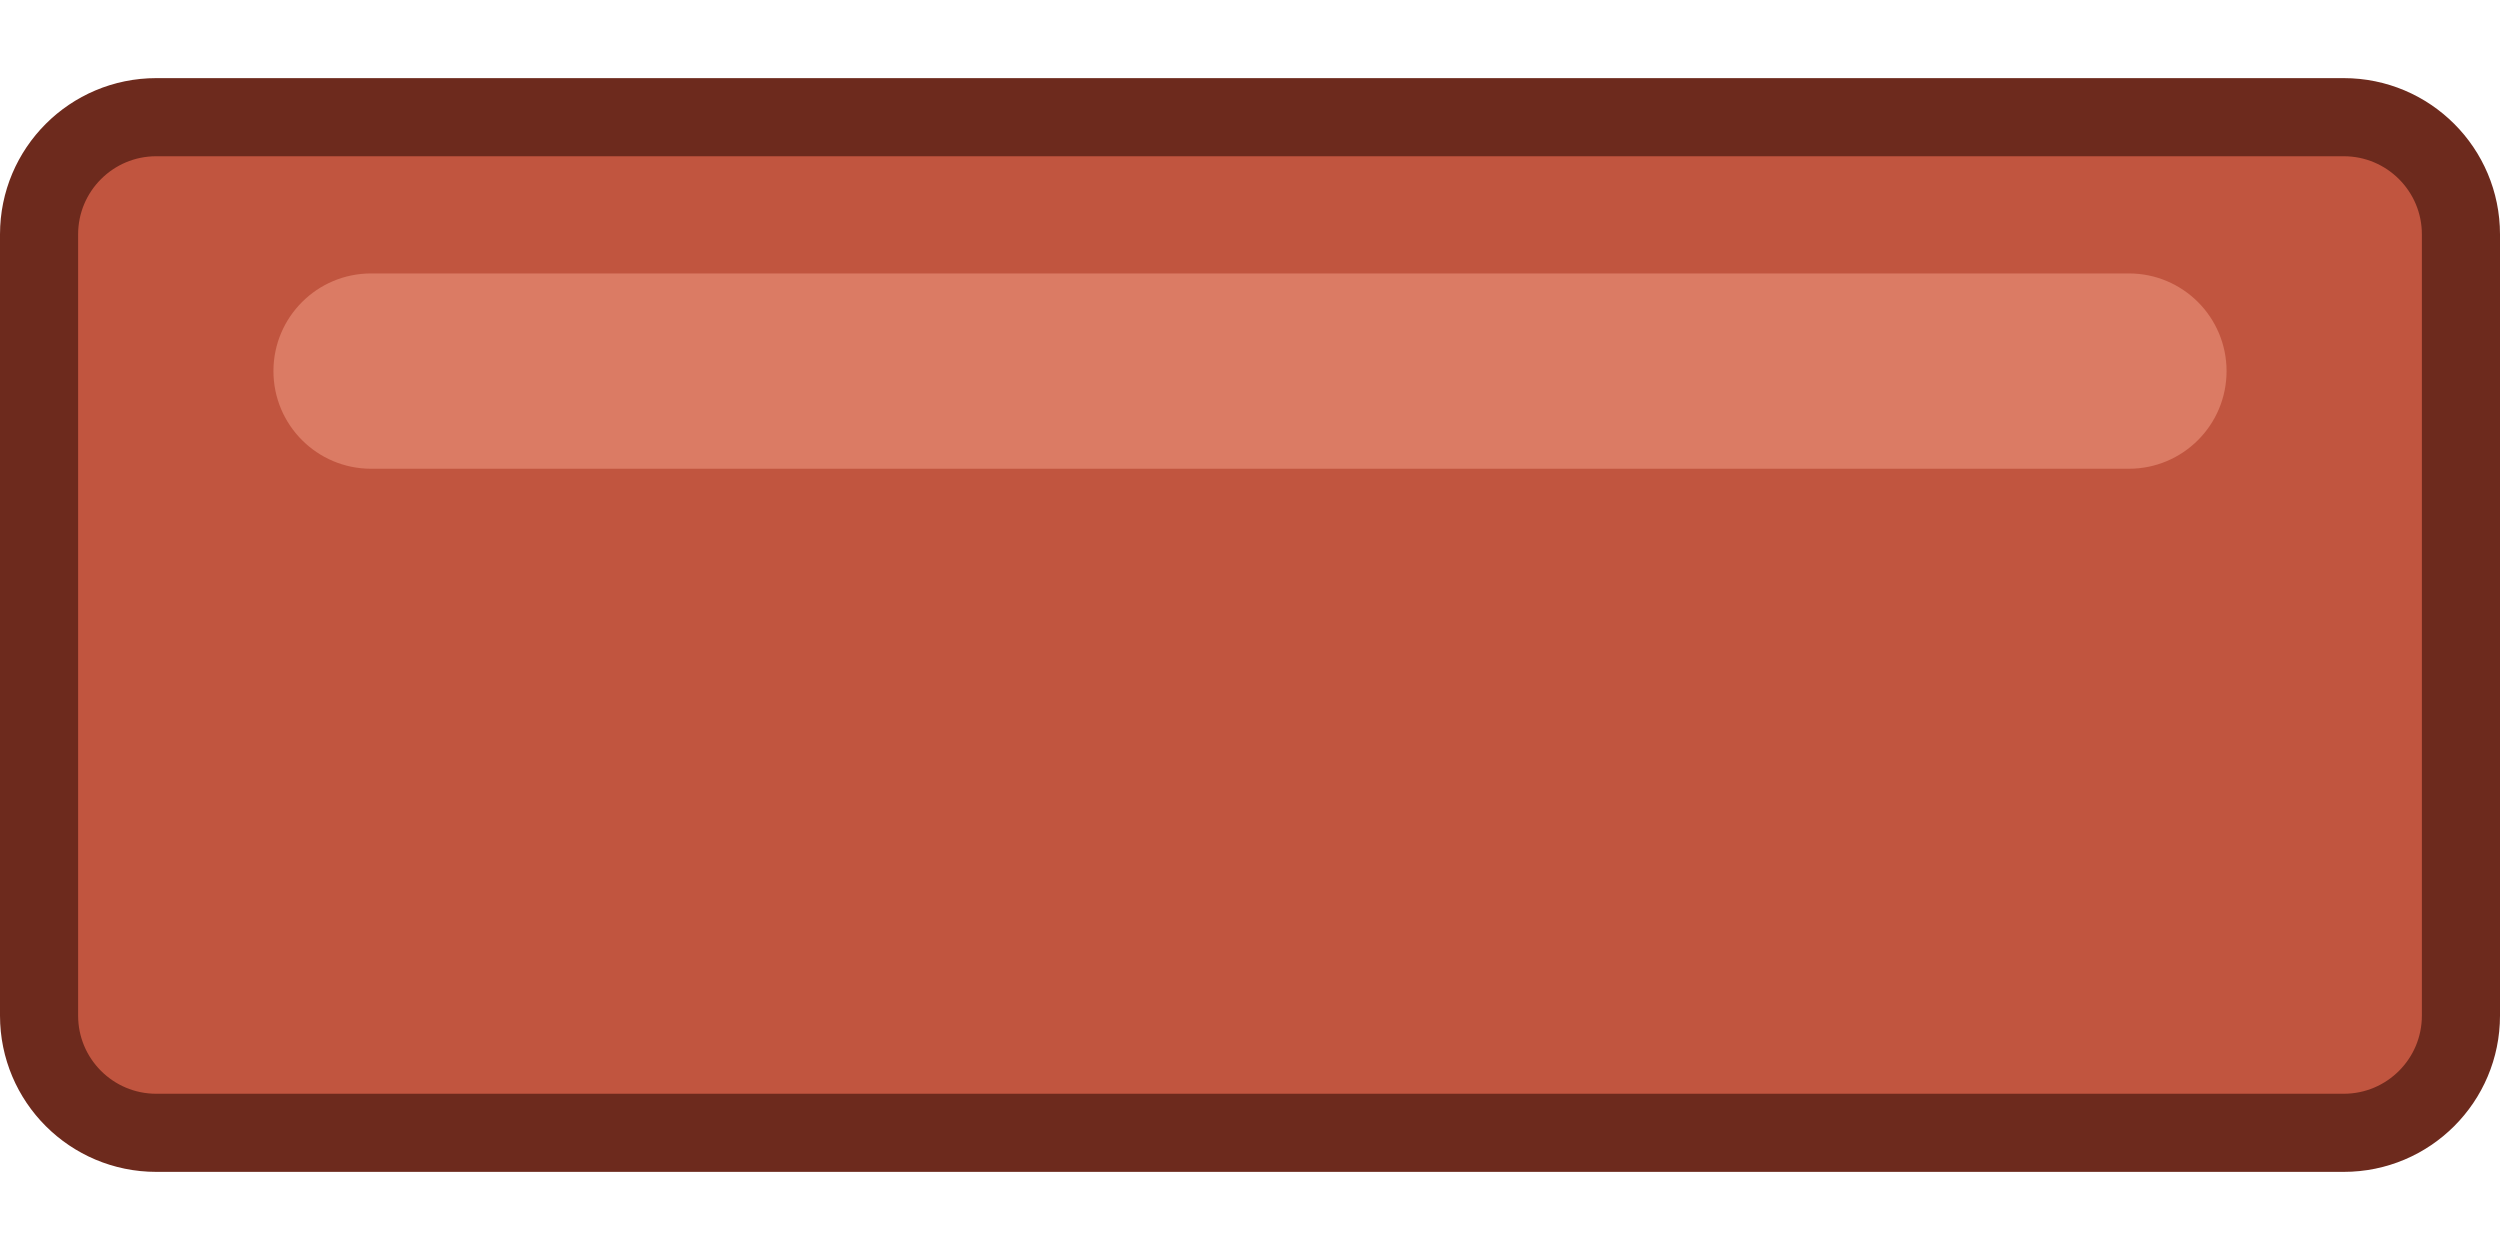
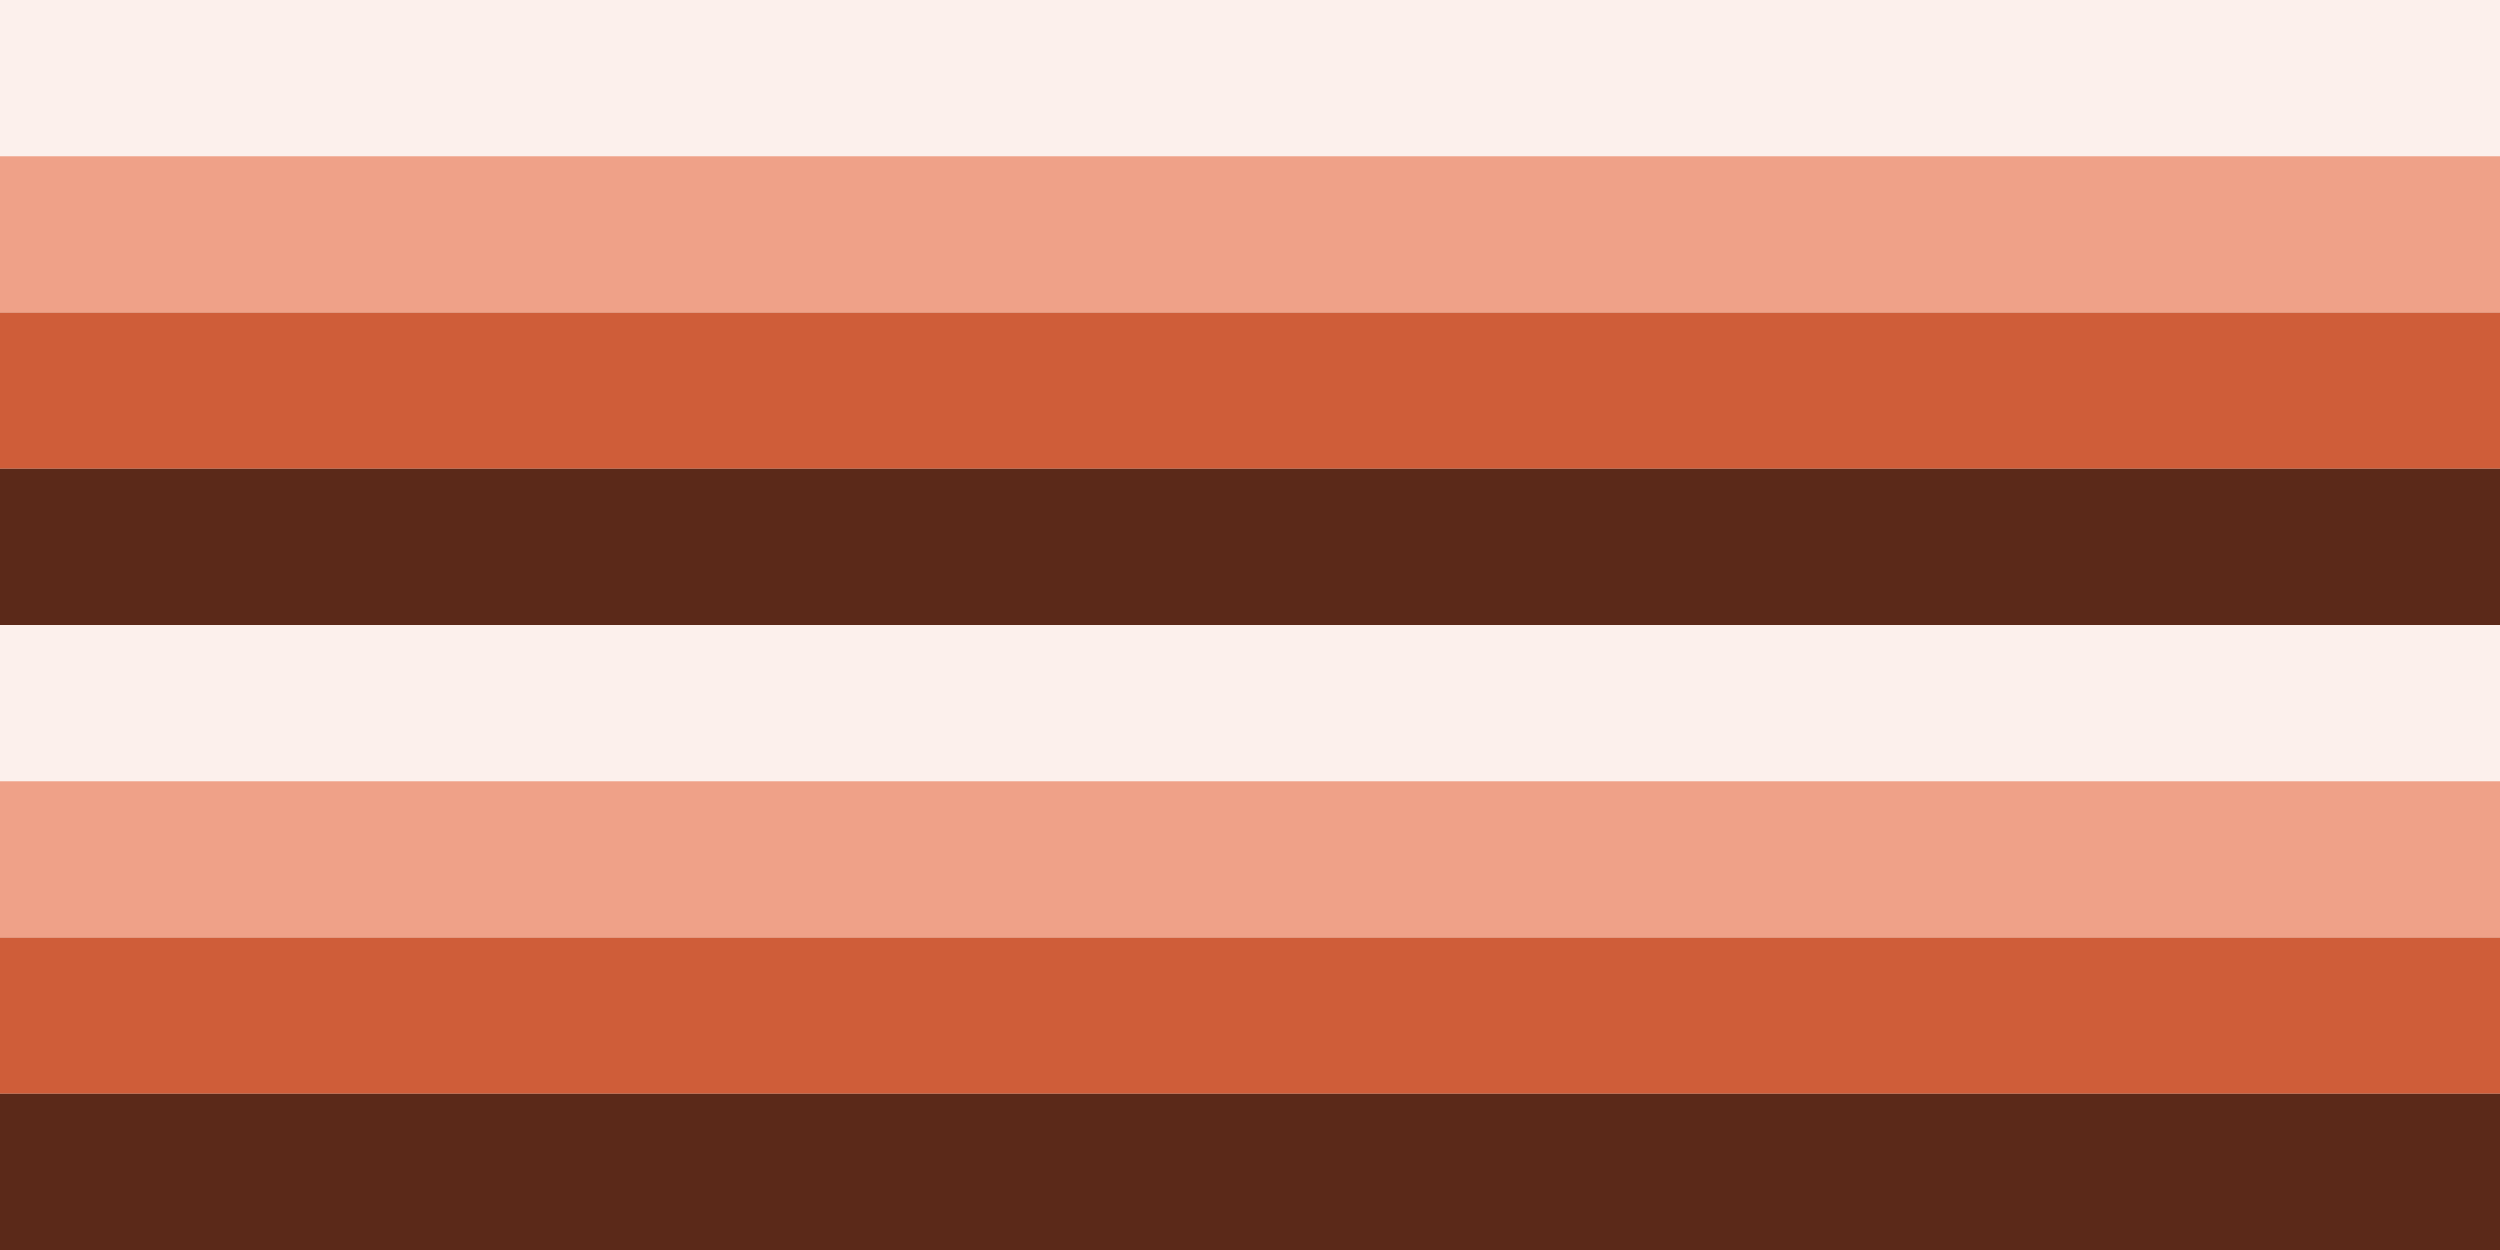
<svg xmlns="http://www.w3.org/2000/svg" viewBox="0 0 128 64" width="128" height="64">
-   <rect x="2" y="6" width="124" height="52" rx="6" fill="#c1553f" />
-   <rect x="2" y="6" width="124" height="52" rx="6" fill="none" stroke="#6d2a1d" stroke-width="4" />
-   <rect x="14" y="14" width="100" height="10" rx="5" fill="#e58b73" opacity="0.7" />
+   <rect x="0" y="0" width="128" height="8" fill="#fcf0ec" />
+   <rect x="0" y="8" width="128" height="8" fill="#efa188" />
+   <rect x="0" y="16" width="128" height="8" fill="#cf5d39" />
+   <rect x="0" y="24" width="128" height="8" fill="#5b2919" />
+   <rect x="0" y="32" width="128" height="8" fill="#fcf0ec" />
+   <rect x="0" y="40" width="128" height="8" fill="#efa188" />
+   <rect x="0" y="48" width="128" height="8" fill="#cf5d39" />
+   <rect x="0" y="56" width="128" height="8" fill="#5b2919" />
</svg>
